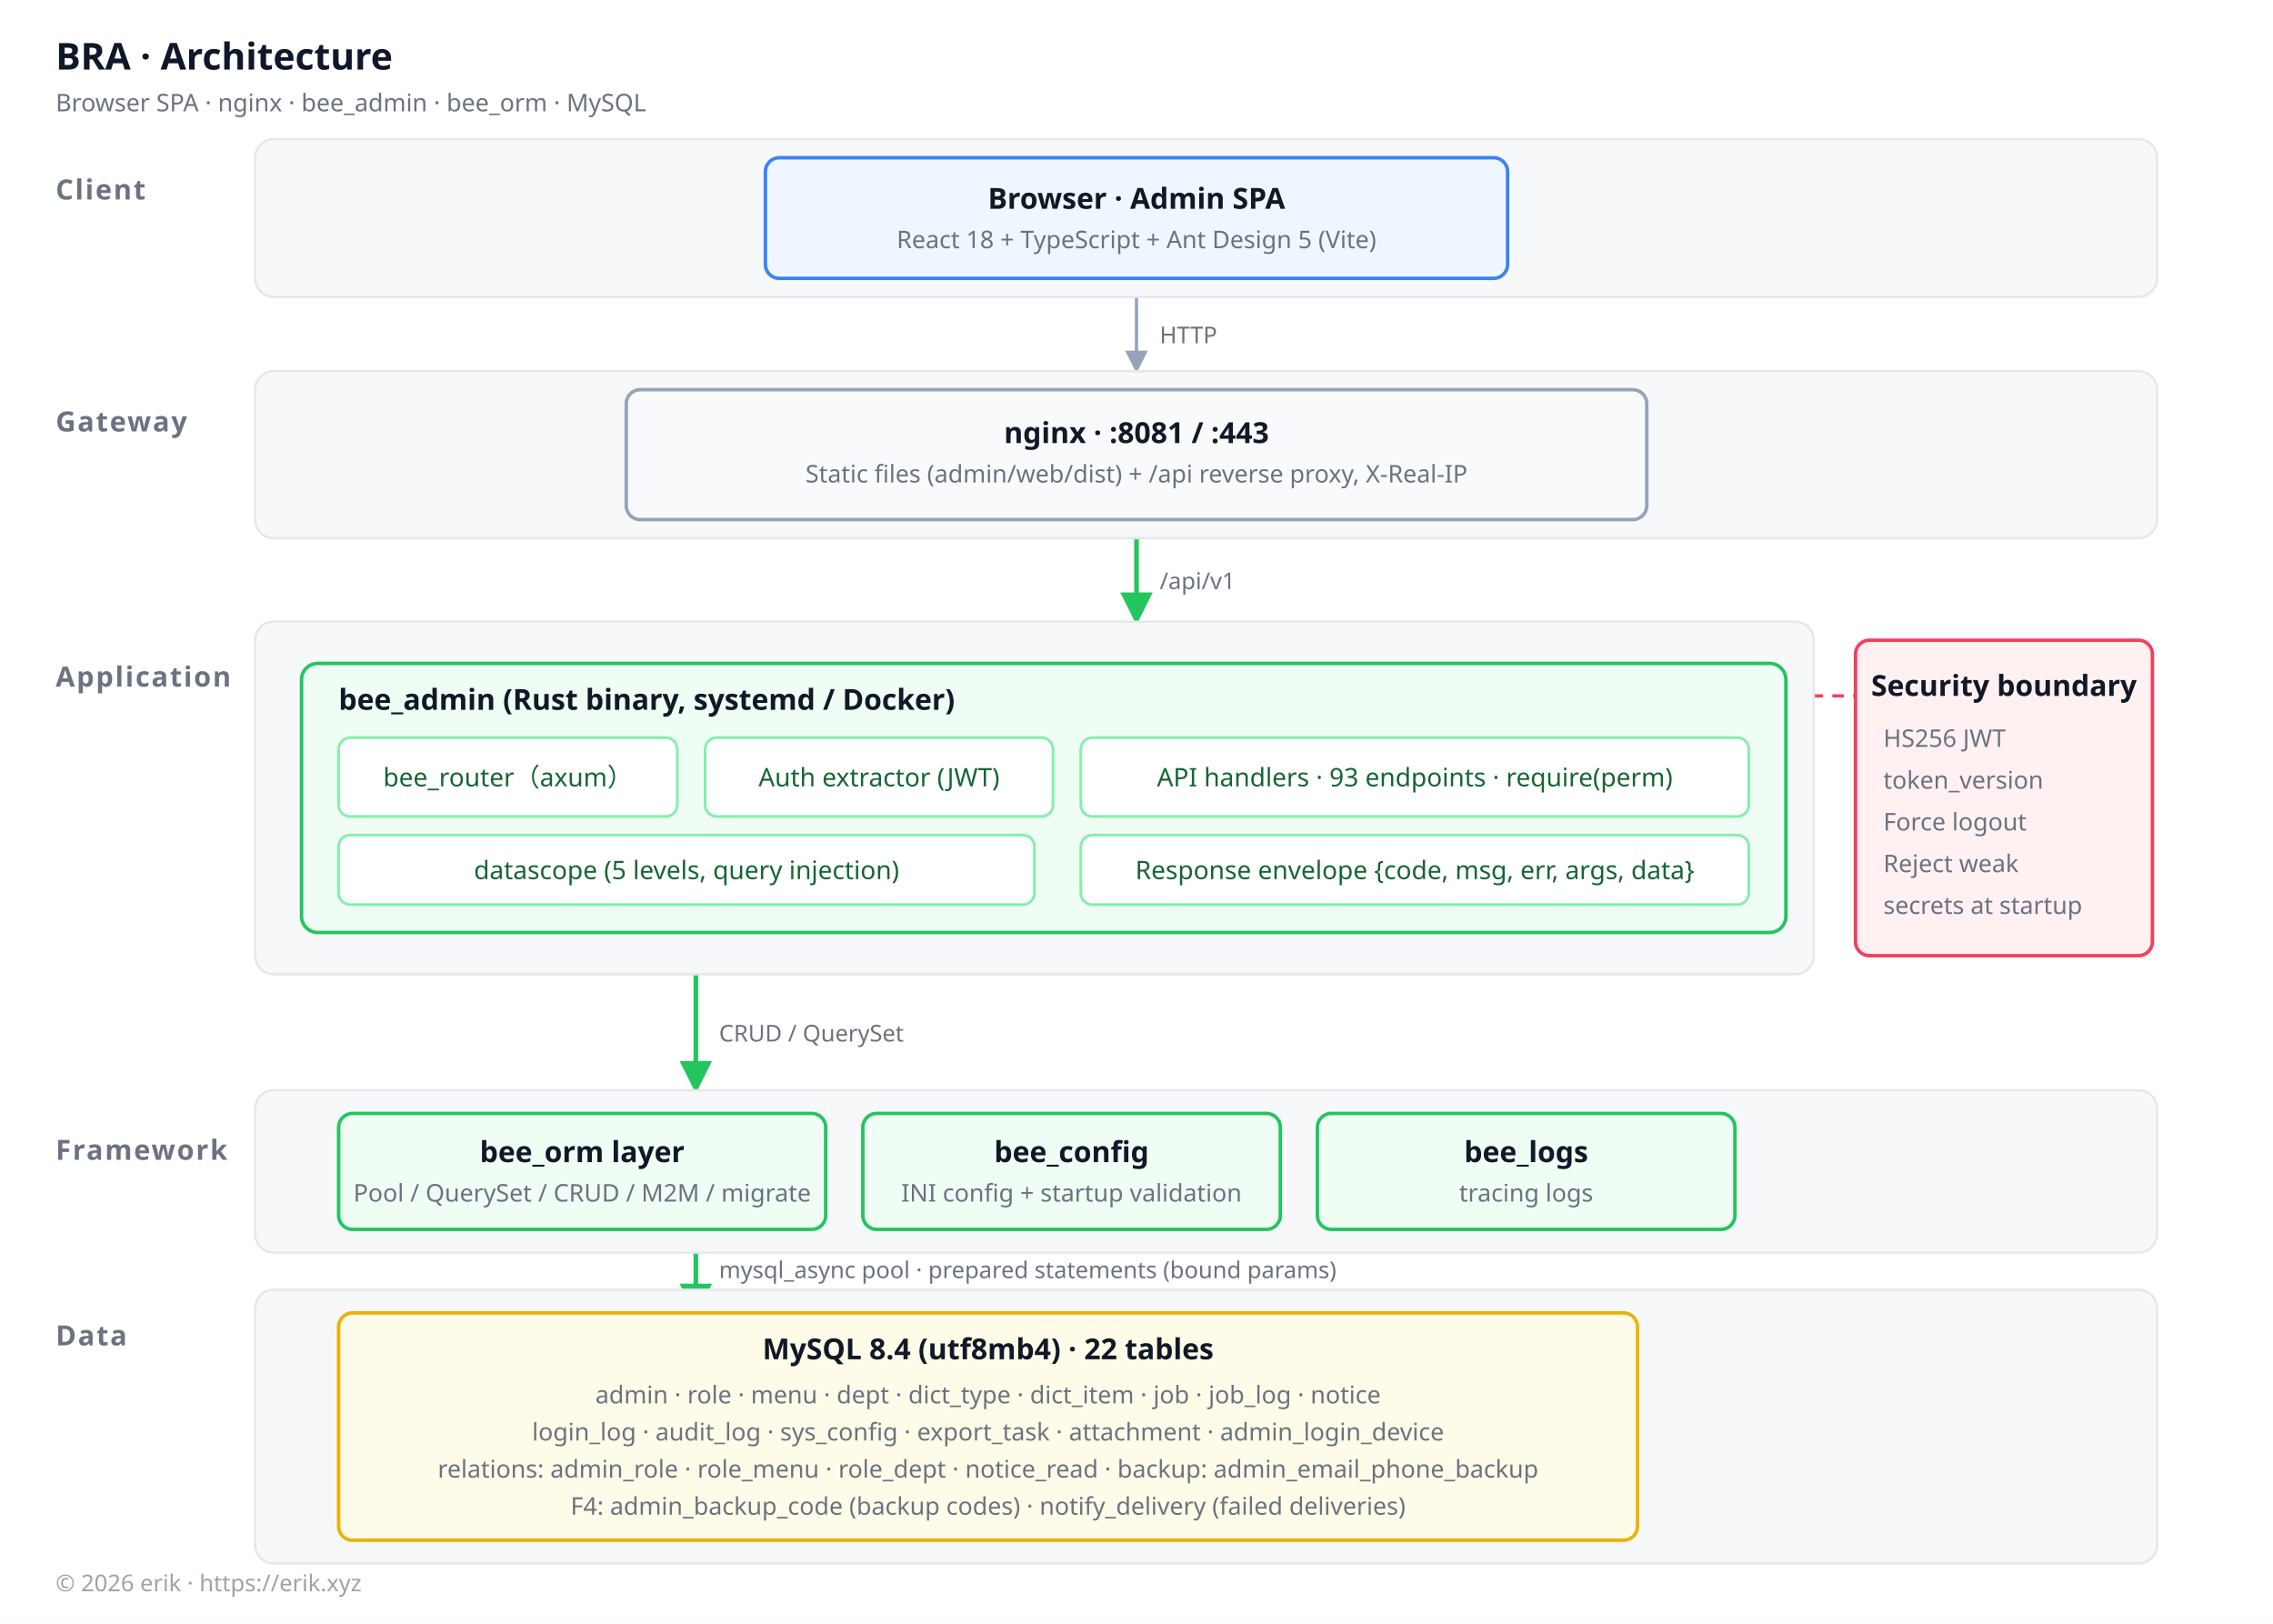
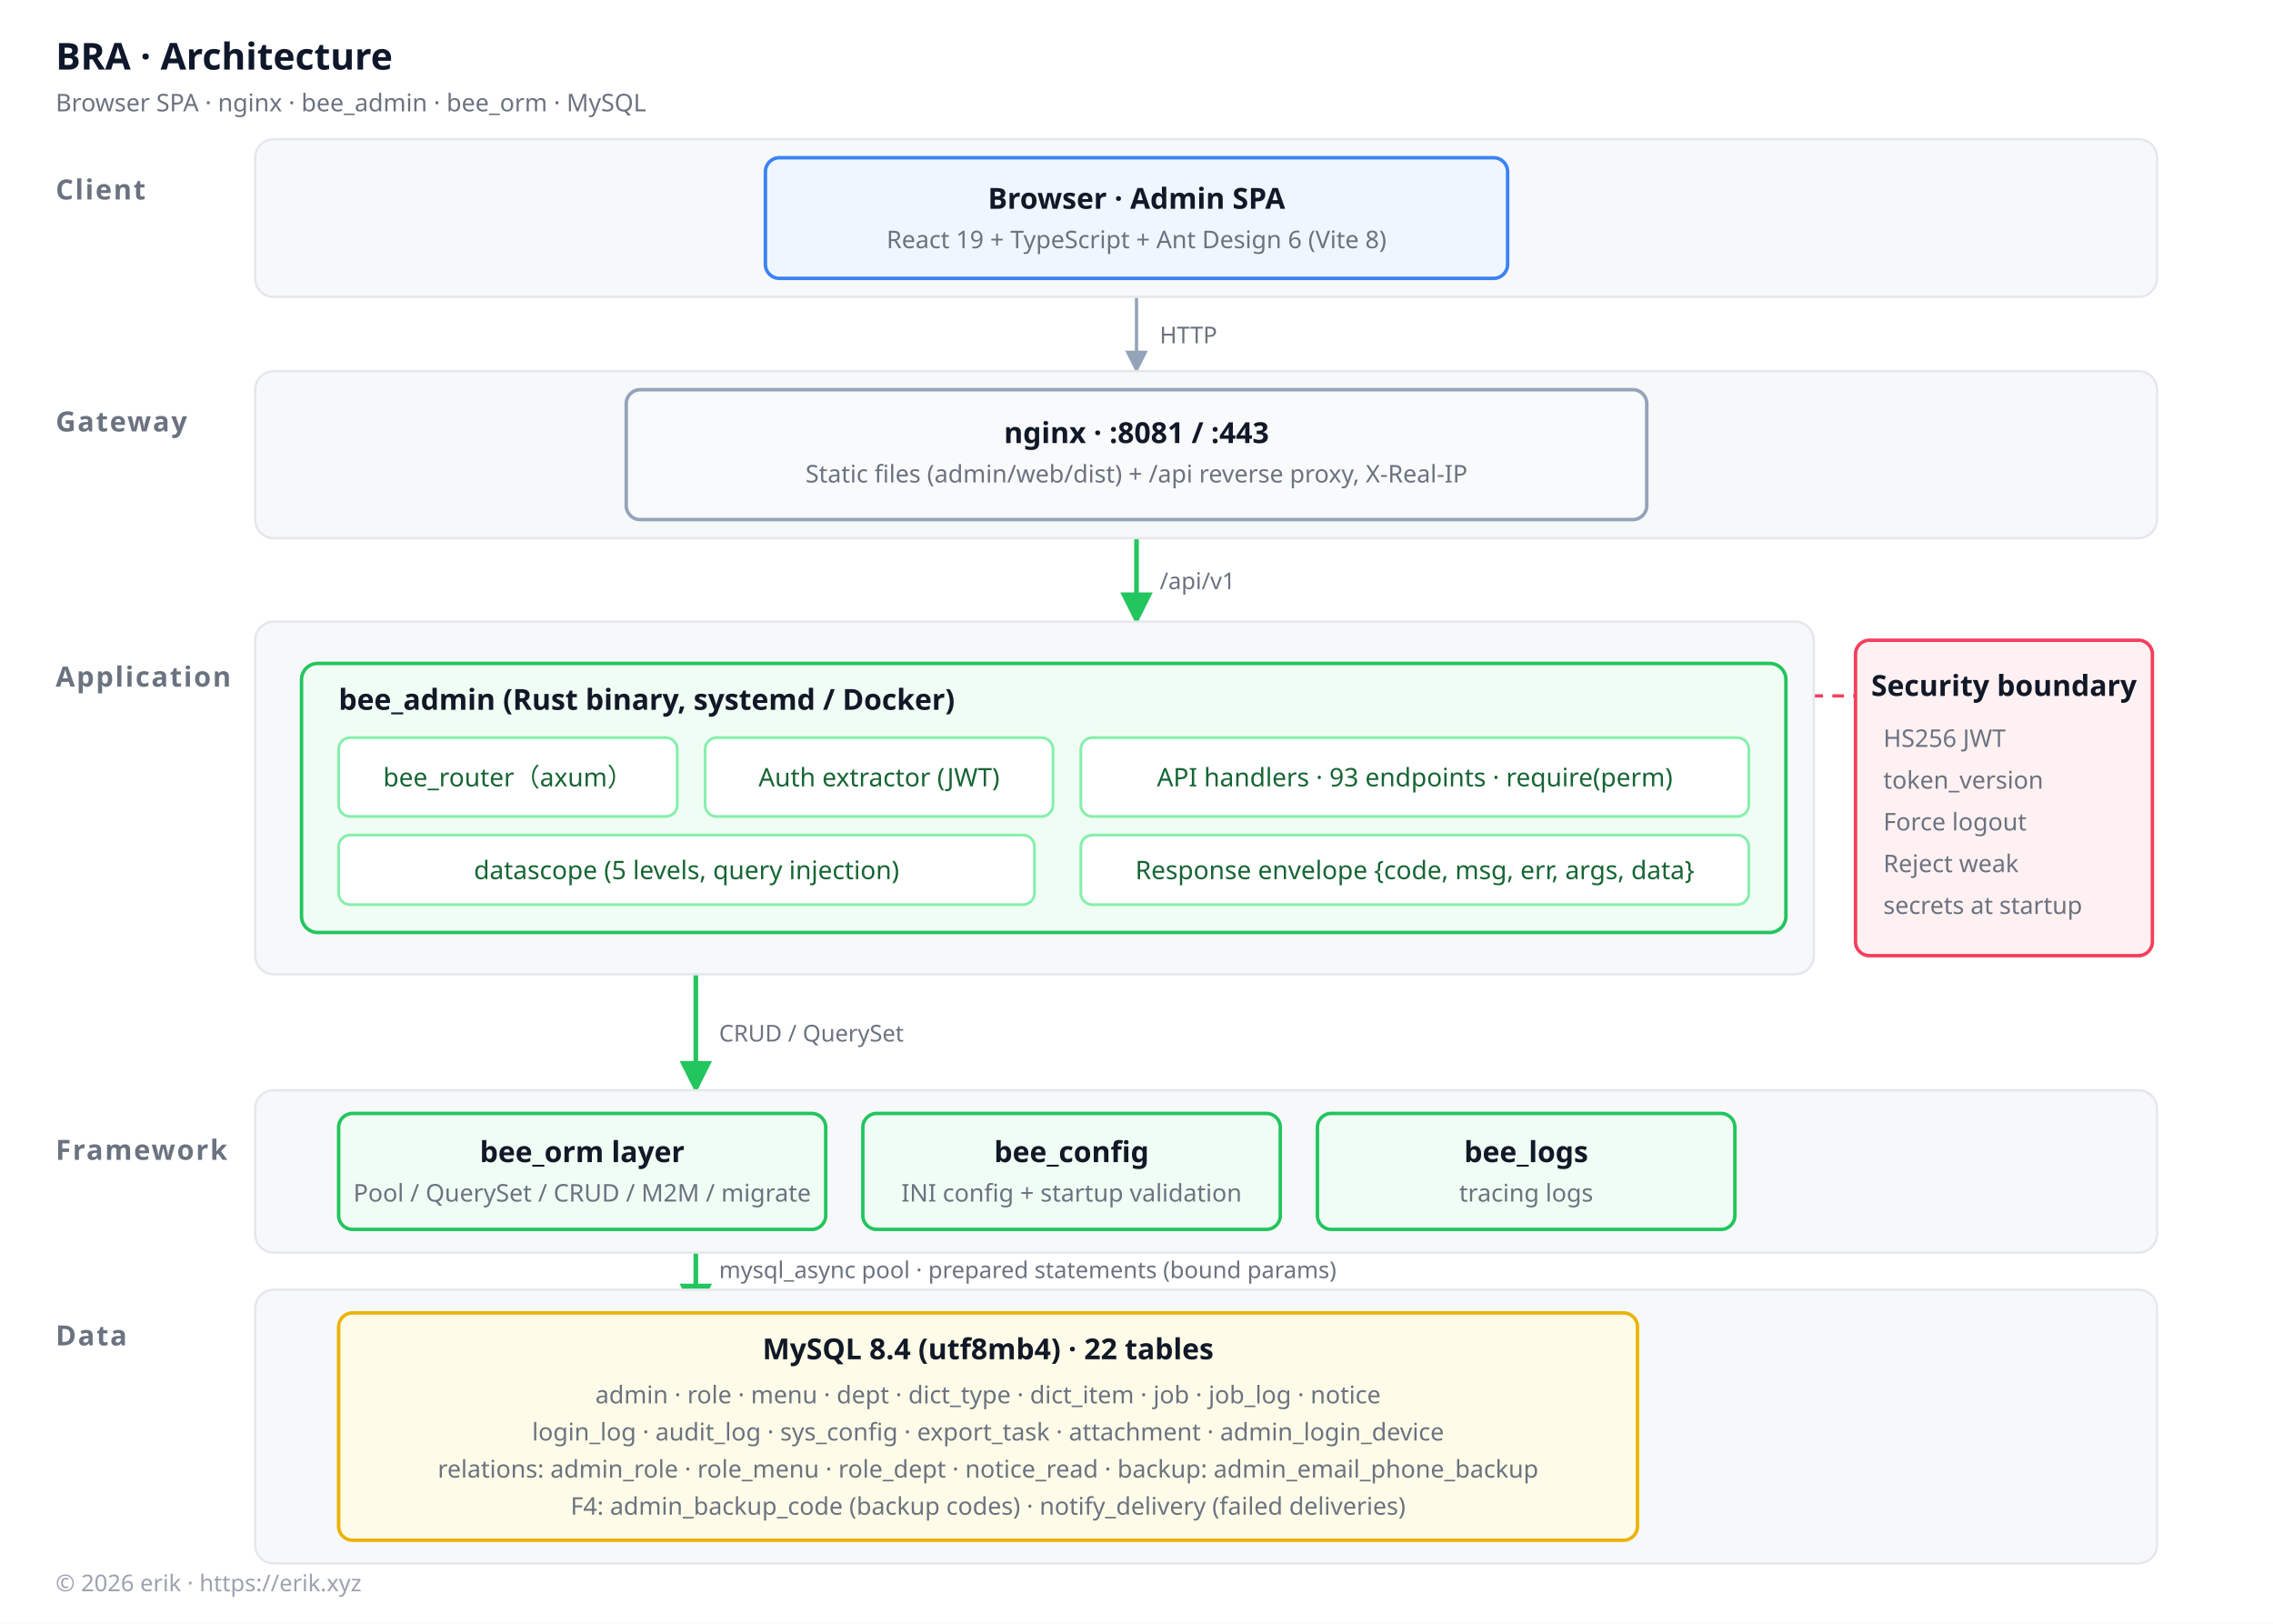
<svg xmlns="http://www.w3.org/2000/svg" viewBox="0 0 980 700" width="980" height="700" role="img" aria-label="Bee Rust Admin architecture diagram">
  <style>
    .bg { fill: #ffffff; }
    .band { fill: #f7f8fa; stroke: #e5e7eb; stroke-width: 1; }
    .band-label { font: 600 12px system-ui, "PingFang SC", "Microsoft YaHei", sans-serif; fill: #6b7280; letter-spacing: .06em; }
    .box-frontend { fill: #eff6ff; stroke: #3b82f6; stroke-width: 1.5; }
    .box-backend  { fill: #f0fdf4; stroke: #22c55e; stroke-width: 1.5; }
    .box-db       { fill: #fefce8; stroke: #eab308; stroke-width: 1.5; }
    .box-external { fill: #f8fafc; stroke: #94a3b8; stroke-width: 1.5; }
    .box-security { fill: #fff1f2; stroke: #f43f5e; stroke-width: 1.5; }
    .box-inner    { fill: #ffffff; stroke: #86efac; stroke-width: 1.2; }
    .t-name { font: 600 12.5px system-ui, "PingFang SC", "Microsoft YaHei", sans-serif; fill: #111827; }
    .t-sub  { font: 10.5px system-ui, "PingFang SC", "Microsoft YaHei", sans-serif; fill: #6b7280; }
    .t-inner{ font: 11px system-ui, "PingFang SC", "Microsoft YaHei", sans-serif; fill: #166534; }
    .t-edge { font: 10px system-ui, "PingFang SC", "Microsoft YaHei", sans-serif; fill: #6b7280; }
    .t-title{ font: 700 16px system-ui, "PingFang SC", "Microsoft YaHei", sans-serif; fill: #0f172a; }
    .t-foot { font: 10px system-ui, "PingFang SC", "Microsoft YaHei", sans-serif; fill: #9ca3af; }
    .a-default { stroke: #94a3b8; stroke-width: 1.4; fill: none; }
    .a-hot     { stroke: #22c55e; stroke-width: 2; fill: none; }
    .a-sec     { stroke: #f43f5e; stroke-width: 1.4; stroke-dasharray: 5 4; fill: none; }
  </style>
  <defs>
    <marker id="ar" viewBox="0 0 10 10" refX="9" refY="5" markerWidth="7" markerHeight="7" orient="auto-start-reverse">
      <path d="M0,0 L10,5 L0,10 z" fill="#94a3b8" />
    </marker>
    <marker id="ar-hot" viewBox="0 0 10 10" refX="9" refY="5" markerWidth="7" markerHeight="7" orient="auto-start-reverse">
      <path d="M0,0 L10,5 L0,10 z" fill="#22c55e" />
    </marker>
    <marker id="ar-sec" viewBox="0 0 10 10" refX="9" refY="5" markerWidth="7" markerHeight="7" orient="auto-start-reverse">
      <path d="M0,0 L10,5 L0,10 z" fill="#f43f5e" />
    </marker>
  </defs>
  <rect class="bg" x="0" y="0" width="980" height="700" />
  <text class="t-title" x="24" y="30">BRA · Architecture</text>
  <text class="t-sub" x="24" y="48">Browser SPA · nginx · bee_admin · bee_orm · MySQL</text>
  <path class="a-default" d="M490,128 L490,160" marker-end="url(#ar)" />
  <text class="t-edge" x="500" y="148">HTTP</text>
  <path class="a-hot" d="M490,232 L490,268" marker-end="url(#ar-hot)" />
  <text class="t-edge" x="500" y="254">/api/v1</text>
  <path class="a-hot" d="M300,420 L300,470" marker-end="url(#ar-hot)" />
  <text class="t-edge" x="310" y="449">CRUD / QuerySet</text>
  <path class="a-hot" d="M300,528 L300,566" marker-end="url(#ar-hot)" />
  <text class="t-edge" x="310" y="551">mysql_async pool · prepared statements (bound params)</text>
  <path class="a-sec" d="M700,300 L812,300" marker-end="url(#ar-sec)" />
  <text class="t-edge" x="712" y="292">Verify JWT</text>
  <text class="band-label" x="24" y="86">Client</text>
  <rect class="band" x="110" y="60" width="820" height="68" rx="8" />
  <rect class="box-frontend" x="330" y="68" width="320" height="52" rx="6" />
  <text class="t-name" x="490" y="90" text-anchor="middle">Browser · Admin SPA</text>
-   <text class="t-sub" x="490" y="107" text-anchor="middle">React 18 + TypeScript + Ant Design 5 (Vite)</text>
+   <text class="t-sub" x="490" y="107" text-anchor="middle">React 19 + TypeScript + Ant Design 6 (Vite 8)</text>
  <text class="band-label" x="24" y="186">Gateway</text>
  <rect class="band" x="110" y="160" width="820" height="72" rx="8" />
  <rect class="box-external" x="270" y="168" width="440" height="56" rx="6" />
  <text class="t-name" x="490" y="191" text-anchor="middle">nginx · :8081 / :443</text>
  <text class="t-sub" x="490" y="208" text-anchor="middle">Static files (admin/web/dist) + /api reverse proxy, X-Real-IP</text>
  <text class="band-label" x="24" y="296">Application</text>
  <rect class="band" x="110" y="268" width="672" height="152" rx="8" />
  <rect class="box-backend" x="130" y="286" width="640" height="116" rx="7" />
  <text class="t-name" x="146" y="306">bee_admin (Rust binary, systemd / Docker)</text>
  <rect class="box-inner" x="146" y="318" width="146" height="34" rx="5" />
  <text class="t-inner" x="219" y="339" text-anchor="middle">bee_router（axum）</text>
  <rect class="box-inner" x="304" y="318" width="150" height="34" rx="5" />
  <text class="t-inner" x="379" y="339" text-anchor="middle">Auth extractor (JWT)</text>
  <rect class="box-inner" x="466" y="318" width="288" height="34" rx="5" />
  <text class="t-inner" x="610" y="339" text-anchor="middle">API handlers · 93 endpoints · require(perm)</text>
  <rect class="box-inner" x="146" y="360" width="300" height="30" rx="5" />
  <text class="t-inner" x="296" y="379" text-anchor="middle">datascope (5 levels, query injection)</text>
  <rect class="box-inner" x="466" y="360" width="288" height="30" rx="5" />
  <text class="t-inner" x="610" y="379" text-anchor="middle">Response envelope {code, msg, err, args, data}</text>
  <text class="band-label" x="24" y="500">Framework</text>
  <rect class="band" x="110" y="470" width="820" height="70" rx="8" />
  <rect class="box-backend" x="146" y="480" width="210" height="50" rx="6" />
  <text class="t-name" x="251" y="501" text-anchor="middle">bee_orm layer</text>
  <text class="t-sub" x="251" y="518" text-anchor="middle">Pool / QuerySet / CRUD / M2M / migrate</text>
  <rect class="box-backend" x="372" y="480" width="180" height="50" rx="6" />
  <text class="t-name" x="462" y="501" text-anchor="middle">bee_config</text>
  <text class="t-sub" x="462" y="518" text-anchor="middle">INI config + startup validation</text>
  <rect class="box-backend" x="568" y="480" width="180" height="50" rx="6" />
  <text class="t-name" x="658" y="501" text-anchor="middle">bee_logs</text>
  <text class="t-sub" x="658" y="518" text-anchor="middle">tracing logs</text>
  <text class="band-label" x="24" y="580">Data</text>
  <rect class="band" x="110" y="556" width="820" height="118" rx="8" />
  <rect class="box-db" x="146" y="566" width="560" height="98" rx="6" />
  <text class="t-name" x="426" y="586" text-anchor="middle">MySQL 8.4 (utf8mb4) · 22 tables</text>
  <text class="t-sub" x="426" y="605" text-anchor="middle">admin · role · menu · dept · dict_type · dict_item · job · job_log · notice</text>
  <text class="t-sub" x="426" y="621" text-anchor="middle">login_log · audit_log · sys_config · export_task · attachment · admin_login_device</text>
  <text class="t-sub" x="426" y="637" text-anchor="middle">relations: admin_role · role_menu · role_dept · notice_read · backup: admin_email_phone_backup</text>
  <text class="t-sub" x="426" y="653" text-anchor="middle">F4: admin_backup_code (backup codes) · notify_delivery (failed deliveries)</text>
  <rect class="box-security" x="800" y="276" width="128" height="136" rx="6" />
  <text class="t-name" x="864" y="300" text-anchor="middle">Security boundary</text>
  <text class="t-sub" x="812" y="322">HS256 JWT</text>
  <text class="t-sub" x="812" y="340">token_version</text>
  <text class="t-sub" x="812" y="358">Force logout</text>
  <text class="t-sub" x="812" y="376">Reject weak</text>
  <text class="t-sub" x="812" y="394">secrets at startup</text>
  <text class="t-foot" x="24" y="686">© 2026 erik · https://erik.xyz</text>
</svg>
